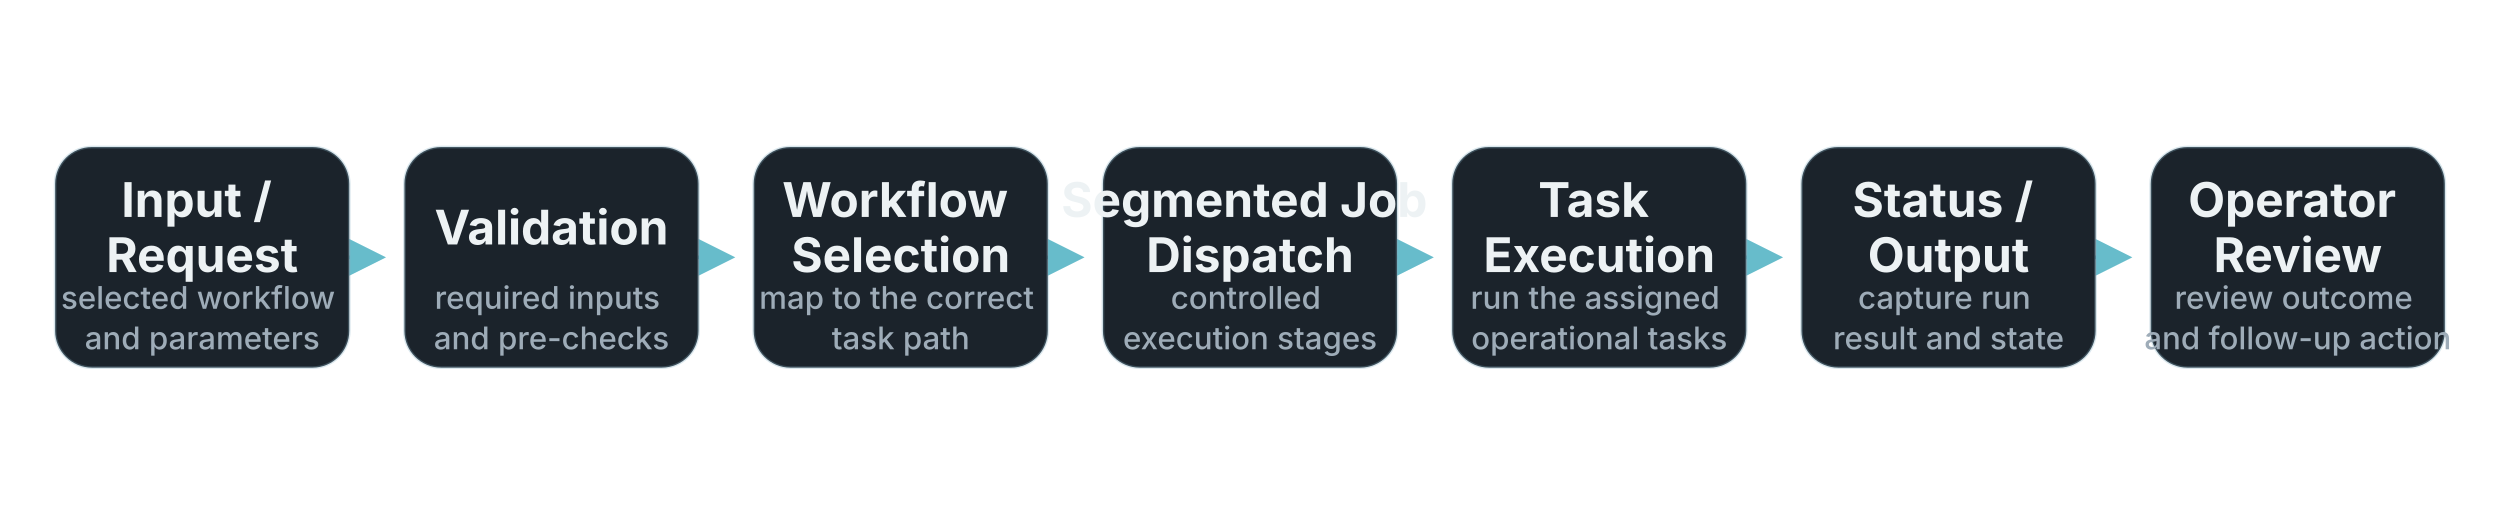
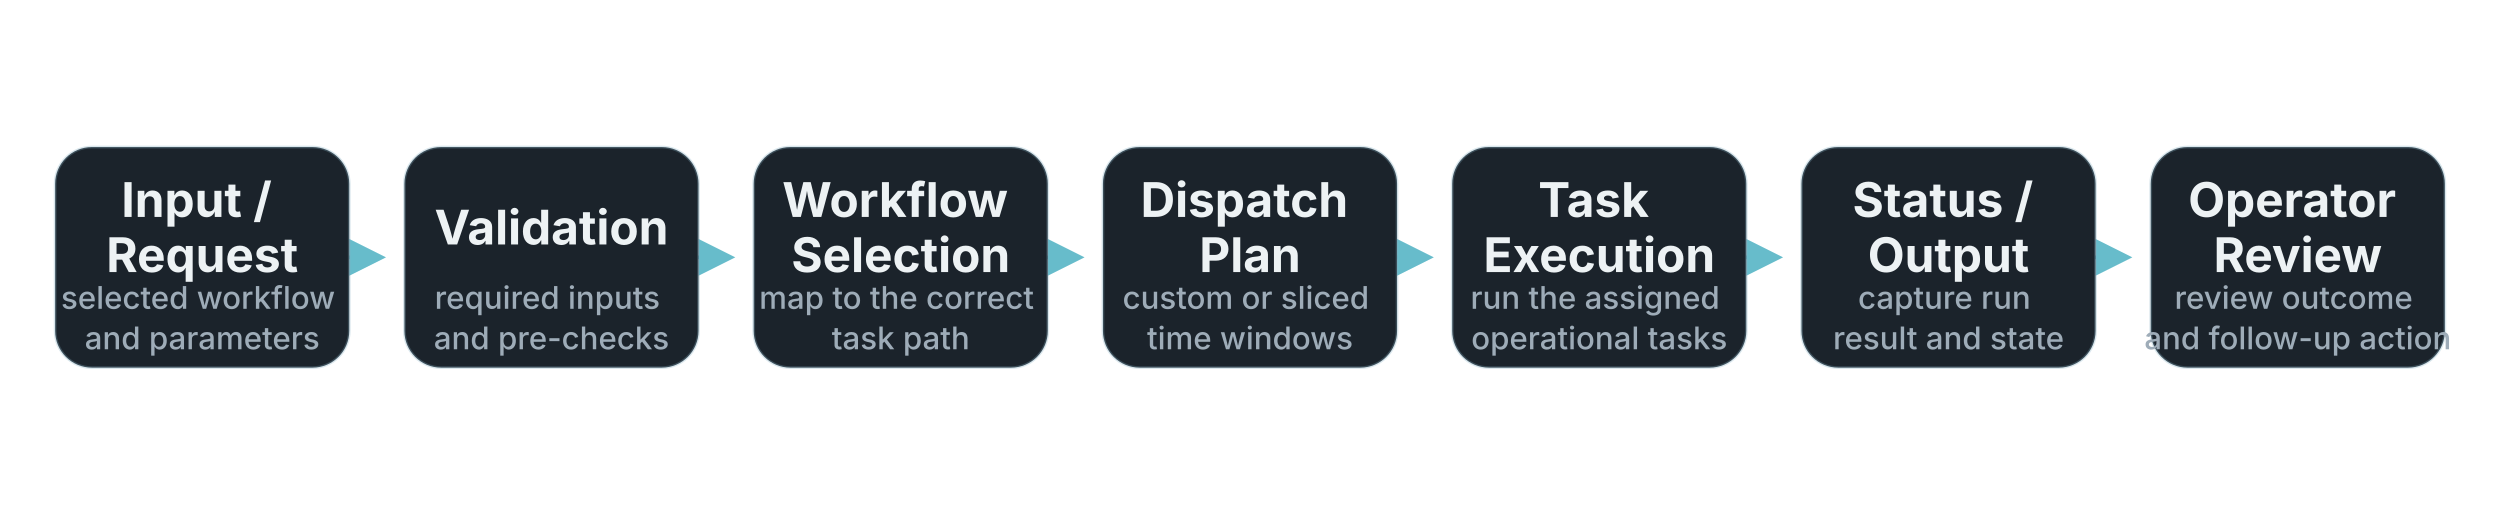
<svg xmlns="http://www.w3.org/2000/svg" viewBox="0 0 1360 280" role="img" aria-labelledby="title desc">
  <defs>
    <marker id="arrow" markerWidth="10" markerHeight="10" refX="8" refY="5" orient="auto" markerUnits="strokeWidth">
      <path d="M0 0L10 5L0 10Z" fill="#56b5c5" />
    </marker>
    <style>
      text {
        font-family: Inter, "Segoe UI", sans-serif;
      }
      .flow-box {
        fill: #1b232b;
        stroke: rgba(132, 173, 195, 0.3);
        stroke-width: 1.5;
      }
      .flow-line {
        fill: none;
        stroke: #56b5c5;
        stroke-width: 2;
        stroke-linecap: round;
        opacity: 0.9;
      }
      .box-label {
        fill: #edf2f4;
        font-size: 26px;
        font-weight: 700;
        text-anchor: middle;
      }
      .box-copy {
        fill: #9eacb8;
        font-size: 17px;
        font-weight: 500;
        text-anchor: middle;
      }
    </style>
  </defs>
  <path class="flow-line" d="M190 140H206" marker-end="url(#arrow)" />
  <path class="flow-line" d="M380 140H396" marker-end="url(#arrow)" />
  <path class="flow-line" d="M570 140H586" marker-end="url(#arrow)" />
  <path class="flow-line" d="M760 140H776" marker-end="url(#arrow)" />
  <path class="flow-line" d="M950 140H966" marker-end="url(#arrow)" />
  <path class="flow-line" d="M1140 140H1156" marker-end="url(#arrow)" />
  <rect class="flow-box" x="30" y="80" width="160" height="120" rx="20" />
  <text class="box-label" x="110" y="118">
    <tspan x="110" dy="0">Input /</tspan>
    <tspan x="110" dy="30">Request</tspan>
  </text>
  <text class="box-copy" x="110" y="168">
    <tspan x="110" dy="0">selected workflow</tspan>
    <tspan x="110" dy="22">and parameters</tspan>
  </text>
  <rect class="flow-box" x="220" y="80" width="160" height="120" rx="20" />
  <text class="box-label" x="300" y="133">Validation</text>
  <text class="box-copy" x="300" y="168">
    <tspan x="300" dy="0">required inputs</tspan>
    <tspan x="300" dy="22">and pre-checks</tspan>
  </text>
  <rect class="flow-box" x="410" y="80" width="160" height="120" rx="20" />
  <text class="box-label" x="490" y="118">
    <tspan x="490" dy="0">Workflow</tspan>
    <tspan x="490" dy="30">Selection</tspan>
  </text>
  <text class="box-copy" x="490" y="168">
    <tspan x="490" dy="0">map to the correct</tspan>
    <tspan x="490" dy="22">task path</tspan>
  </text>
  <rect class="flow-box" x="600" y="80" width="160" height="120" rx="20" />
  <text class="box-label" x="680" y="118">
-     <tspan x="680" dy="0">Segmented Job</tspan>
-     <tspan x="680" dy="30">Dispatch</tspan>
+     <tspan x="680" dy="0">Dispatch</tspan>
+     <tspan x="680" dy="30">Plan</tspan>
  </text>
  <text class="box-copy" x="680" y="168">
-     <tspan x="680" dy="0">controlled</tspan>
-     <tspan x="680" dy="22">execution stages</tspan>
+     <tspan x="680" dy="0">custom or sliced</tspan>
+     <tspan x="680" dy="22">time windows</tspan>
  </text>
  <rect class="flow-box" x="790" y="80" width="160" height="120" rx="20" />
  <text class="box-label" x="870" y="118">
    <tspan x="870" dy="0">Task</tspan>
    <tspan x="870" dy="30">Execution</tspan>
  </text>
  <text class="box-copy" x="870" y="168">
    <tspan x="870" dy="0">run the assigned</tspan>
    <tspan x="870" dy="22">operational tasks</tspan>
  </text>
  <rect class="flow-box" x="980" y="80" width="160" height="120" rx="20" />
  <text class="box-label" x="1060" y="118">
    <tspan x="1060" dy="0">Status /</tspan>
    <tspan x="1060" dy="30">Output</tspan>
  </text>
  <text class="box-copy" x="1060" y="168">
    <tspan x="1060" dy="0">capture run</tspan>
    <tspan x="1060" dy="22">result and state</tspan>
  </text>
  <rect class="flow-box" x="1170" y="80" width="160" height="120" rx="20" />
  <text class="box-label" x="1250" y="118">
    <tspan x="1250" dy="0">Operator</tspan>
    <tspan x="1250" dy="30">Review</tspan>
  </text>
  <text class="box-copy" x="1250" y="168">
    <tspan x="1250" dy="0">review outcome</tspan>
    <tspan x="1250" dy="22">and follow-up action</tspan>
  </text>
</svg>
